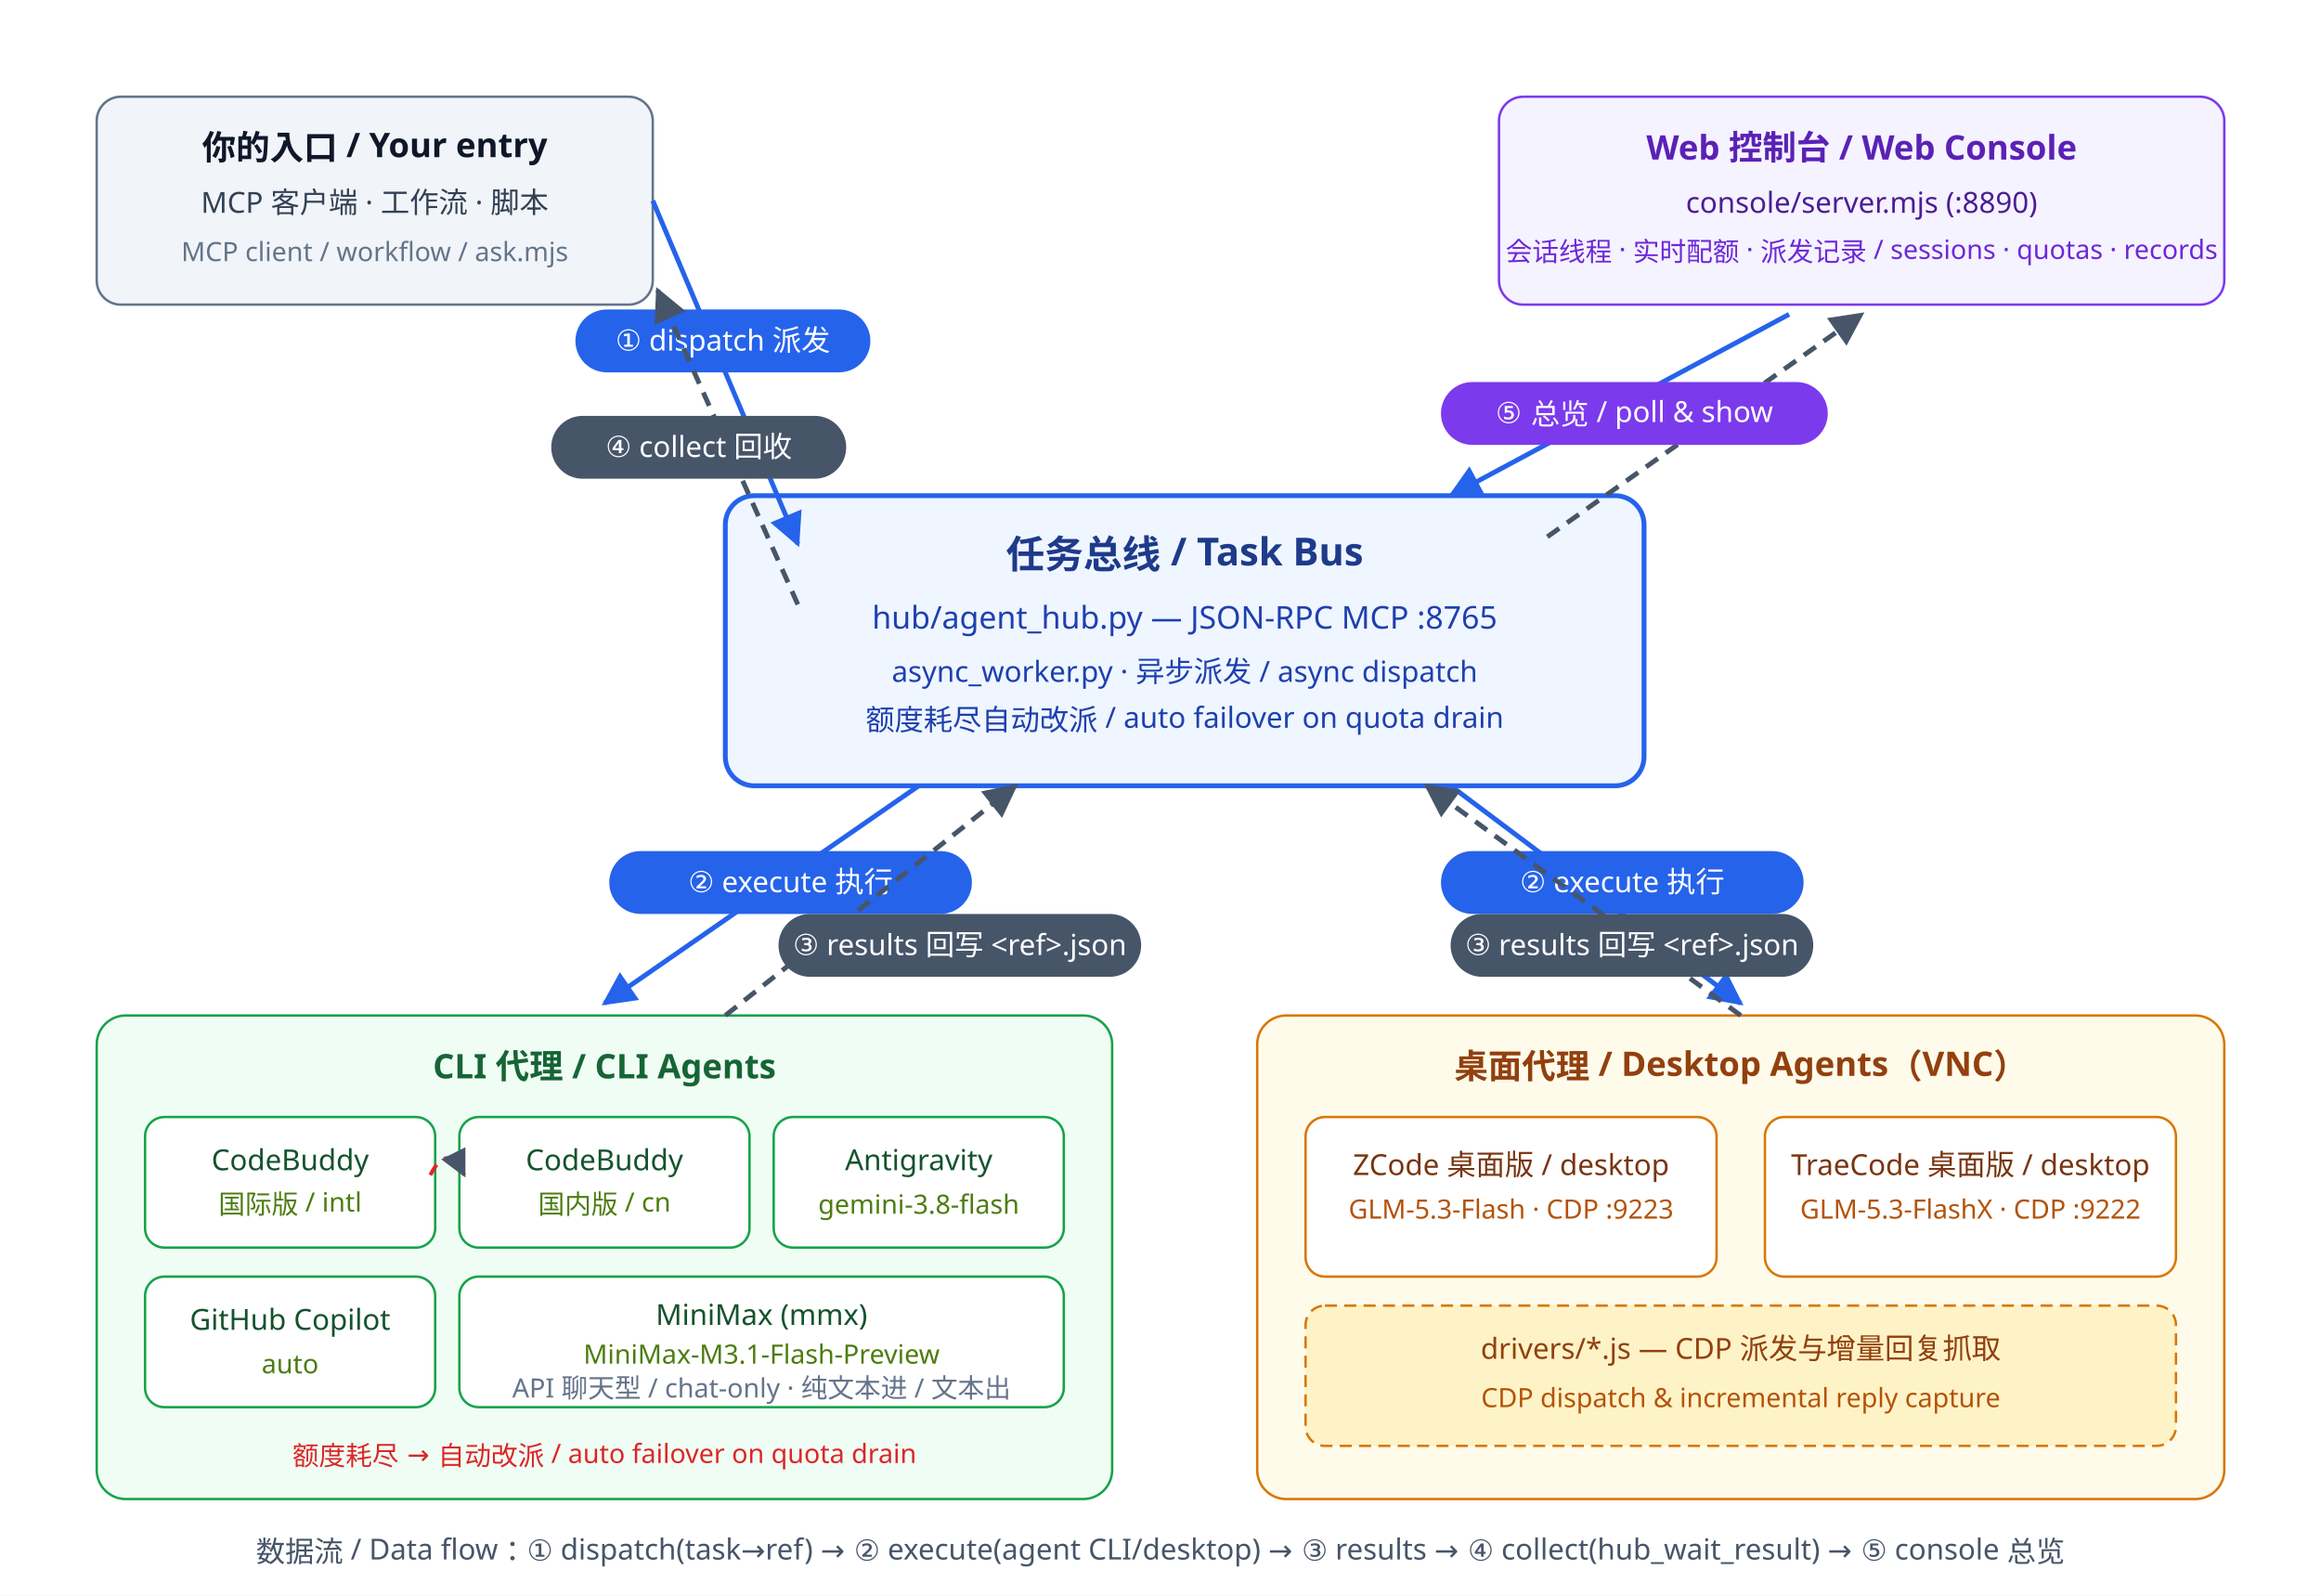
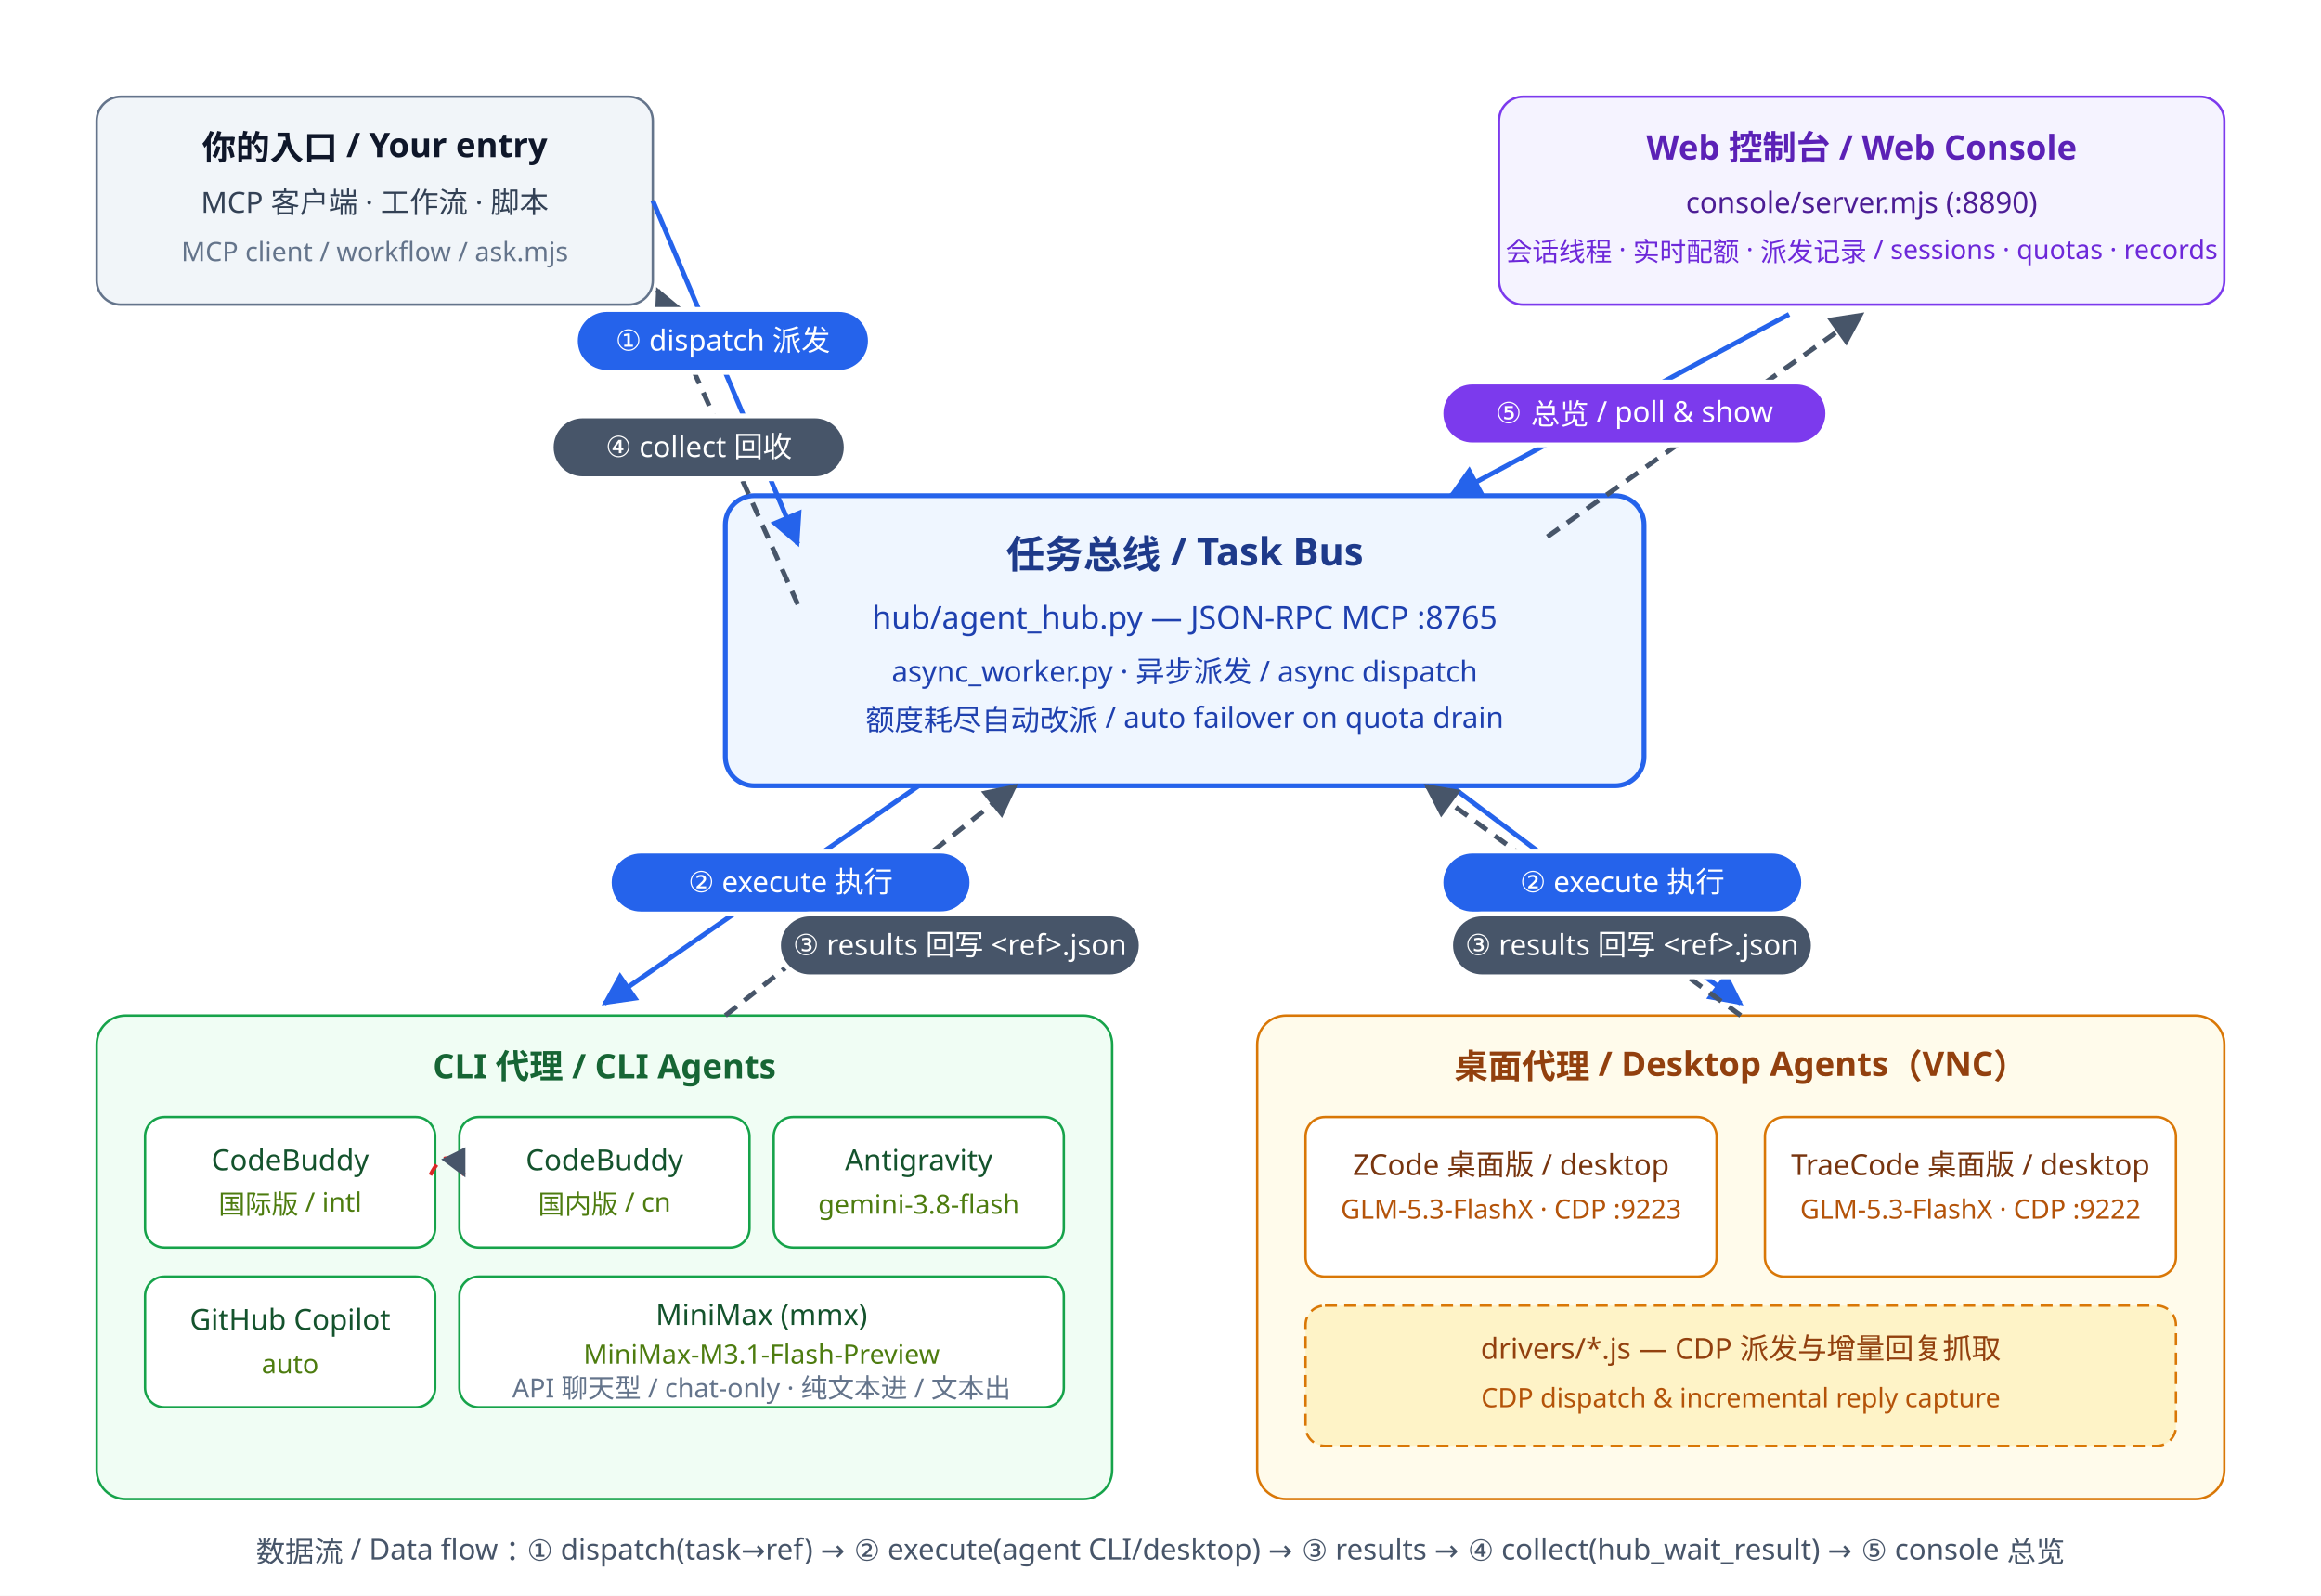
<svg xmlns="http://www.w3.org/2000/svg" width="960" height="660" viewBox="0 0 960 660" font-family="Segoe UI, PingFang SC, Microsoft YaHei, sans-serif">
  <defs>
    <marker id="arr" viewBox="0 0 10 10" refX="9" refY="5" markerWidth="7" markerHeight="7" orient="auto-start-reverse">
      <path d="M0,0 L10,5 L0,10 z" fill="#475569" />
    </marker>
    <marker id="arrB" viewBox="0 0 10 10" refX="9" refY="5" markerWidth="7" markerHeight="7" orient="auto-start-reverse">
      <path d="M0,0 L10,5 L0,10 z" fill="#2563eb" />
    </marker>
  </defs>
  <rect width="960" height="660" fill="#ffffff" />
  <rect x="40" y="40" width="230" height="86" rx="10" fill="#f1f5f9" stroke="#64748b" />
  <text x="155" y="66" text-anchor="middle" font-size="14" font-weight="bold" fill="#0f172a">你的入口 / Your entry</text>
  <text x="155" y="88" text-anchor="middle" font-size="12" fill="#334155">MCP 客户端 · 工作流 · 脚本</text>
  <text x="155" y="108" text-anchor="middle" font-size="11" fill="#64748b">MCP client / workflow / ask.mjs</text>
  <rect x="620" y="40" width="300" height="86" rx="10" fill="#f5f3ff" stroke="#7c3aed" />
  <text x="770" y="66" text-anchor="middle" font-size="14" font-weight="bold" fill="#5b21b6">Web 控制台 / Web Console</text>
  <text x="770" y="88" text-anchor="middle" font-size="12" fill="#4c1d95">console/server.mjs (:8890)</text>
  <text x="770" y="108" text-anchor="middle" font-size="11" fill="#6d28d9">会话线程 · 实时配额 · 派发记录 / sessions · quotas · records</text>
  <rect x="300" y="205" width="380" height="120" rx="12" fill="#eff6ff" stroke="#2563eb" stroke-width="2" />
  <text x="490" y="235" text-anchor="middle" font-size="16" font-weight="bold" fill="#1e3a8a">任务总线 / Task Bus</text>
  <text x="490" y="260" text-anchor="middle" font-size="13" fill="#1e40af">hub/agent_hub.py — JSON-RPC MCP :8765</text>
  <text x="490" y="282" text-anchor="middle" font-size="12" fill="#1e40af">async_worker.py · 异步派发 / async dispatch</text>
  <text x="490" y="302" text-anchor="middle" font-size="12" fill="#1e40af">额度耗尽自动改派 / auto failover on quota drain</text>
-   <line x1="270" y1="83" x2="330" y2="225" stroke="#2563eb" stroke-width="2" marker-end="url(#arrB)" />
-   <rect x="238" y="128" width="122" height="26" rx="13" fill="#2563eb" />
-   <text x="299" y="145" text-anchor="middle" font-size="12" fill="#ffffff">① dispatch 派发</text>
-   <line x1="330" y1="250" x2="272" y2="120" stroke="#475569" stroke-width="2" stroke-dasharray="6 4" marker-end="url(#arr)" />
-   <rect x="228" y="172" width="122" height="26" rx="13" fill="#475569" />
-   <text x="289" y="189" text-anchor="middle" font-size="12" fill="#ffffff">④ collect 回收</text>
-   <line x1="740" y1="130" x2="600" y2="205" stroke="#2563eb" stroke-width="2" marker-end="url(#arrB)" />
-   <line x1="640" y1="222" x2="770" y2="130" stroke="#475569" stroke-width="2" stroke-dasharray="6 4" marker-end="url(#arr)" />
-   <rect x="596" y="158" width="160" height="26" rx="13" fill="#7c3aed" />
-   <text x="676" y="175" text-anchor="middle" font-size="12" fill="#ffffff">⑤ 总览 / poll &amp; show</text>
  <rect x="40" y="420" width="420" height="200" rx="12" fill="#f0fdf4" stroke="#16a34a" />
  <text x="250" y="446" text-anchor="middle" font-size="14" font-weight="bold" fill="#166534">CLI 代理 / CLI Agents</text>
  <rect x="60" y="462" width="120" height="54" rx="8" fill="#ffffff" stroke="#16a34a" />
  <text x="120" y="484" text-anchor="middle" font-size="12" fill="#14532d">CodeBuddy</text>
  <text x="120" y="502" text-anchor="middle" font-size="11" fill="#4d7c0f">国际版 / intl</text>
  <rect x="190" y="462" width="120" height="54" rx="8" fill="#ffffff" stroke="#16a34a" />
  <text x="250" y="484" text-anchor="middle" font-size="12" fill="#14532d">CodeBuddy</text>
  <text x="250" y="502" text-anchor="middle" font-size="11" fill="#4d7c0f">国内版 / cn</text>
  <rect x="320" y="462" width="120" height="54" rx="8" fill="#ffffff" stroke="#16a34a" />
  <text x="380" y="484" text-anchor="middle" font-size="12" fill="#14532d">Antigravity</text>
  <text x="380" y="502" text-anchor="middle" font-size="11" fill="#4d7c0f">gemini-3.8-flash</text>
  <rect x="60" y="528" width="120" height="54" rx="8" fill="#ffffff" stroke="#16a34a" />
  <text x="120" y="550" text-anchor="middle" font-size="12" fill="#14532d">GitHub Copilot</text>
  <text x="120" y="568" text-anchor="middle" font-size="11" fill="#4d7c0f">auto</text>
  <rect x="190" y="528" width="250" height="54" rx="8" fill="#ffffff" stroke="#16a34a" />
  <text x="315" y="548" text-anchor="middle" font-size="12" fill="#14532d">MiniMax (mmx)</text>
  <text x="315" y="564" text-anchor="middle" font-size="11" fill="#4d7c0f">MiniMax-M3.1-Flash-Preview</text>
  <text x="315" y="578" text-anchor="middle" font-size="11" fill="#64748b">API 聊天型 / chat-only · 纯文本进 / 文本出</text>
-   <path d="M 178 486 Q 185 472 192 486" fill="none" stroke="#dc2626" stroke-width="1.6" stroke-dasharray="5 4" marker-end="url(#arr)" />
-   <text x="250" y="606" text-anchor="middle" font-size="11" fill="#dc2626">额度耗尽 → 自动改派 / auto failover on quota drain</text>
  <rect x="520" y="420" width="400" height="200" rx="12" fill="#fffbeb" stroke="#d97706" />
  <text x="720" y="446" text-anchor="middle" font-size="14" font-weight="bold" fill="#92400e">桌面代理 / Desktop Agents（VNC）</text>
  <rect x="540" y="462" width="170" height="66" rx="8" fill="#ffffff" stroke="#d97706" />
  <text x="625" y="486" text-anchor="middle" font-size="12" fill="#78350f">ZCode 桌面版 / desktop</text>
-   <text x="625" y="504" text-anchor="middle" font-size="11" fill="#b45309">GLM-5.3-Flash · CDP :9223</text>
+   <text x="625" y="504" text-anchor="middle" font-size="11" fill="#b45309">GLM-5.3-FlashX · CDP :9223</text>
  <rect x="730" y="462" width="170" height="66" rx="8" fill="#ffffff" stroke="#d97706" />
  <text x="815" y="486" text-anchor="middle" font-size="12" fill="#78350f">TraeCode 桌面版 / desktop</text>
  <text x="815" y="504" text-anchor="middle" font-size="11" fill="#b45309">GLM-5.3-FlashX · CDP :9222</text>
  <rect x="540" y="540" width="360" height="58" rx="8" fill="#fef3c7" stroke="#d97706" stroke-dasharray="5 3" />
  <text x="720" y="562" text-anchor="middle" font-size="12" fill="#92400e">drivers/*.js — CDP 派发与增量回复抓取</text>
  <text x="720" y="582" text-anchor="middle" font-size="11" fill="#b45309">CDP dispatch &amp; incremental reply capture</text>
+   <line x1="270" y1="83" x2="330" y2="225" stroke="#2563eb" stroke-width="2" marker-end="url(#arrB)" />
+   <line x1="330" y1="250" x2="272" y2="120" stroke="#475569" stroke-width="2" stroke-dasharray="6 4" marker-end="url(#arr)" />
+   <line x1="740" y1="130" x2="600" y2="205" stroke="#2563eb" stroke-width="2" marker-end="url(#arrB)" />
+   <line x1="640" y1="222" x2="770" y2="130" stroke="#475569" stroke-width="2" stroke-dasharray="6 4" marker-end="url(#arr)" />
  <line x1="380" y1="325" x2="250" y2="415" stroke="#2563eb" stroke-width="2" marker-end="url(#arrB)" />
-   <rect x="252" y="352" width="150" height="26" rx="13" fill="#2563eb" />
+   <line x1="600" y1="325" x2="720" y2="415" stroke="#2563eb" stroke-width="2" marker-end="url(#arrB)" />
+   <line x1="300" y1="420" x2="420" y2="325" stroke="#475569" stroke-width="2" stroke-dasharray="6 4" marker-end="url(#arr)" />
+   <line x1="720" y1="420" x2="590" y2="325" stroke="#475569" stroke-width="2" stroke-dasharray="6 4" marker-end="url(#arr)" />
+   <path d="M 178 486 Q 185 472 192 486" fill="none" stroke="#dc2626" stroke-width="1.6" stroke-dasharray="5 4" marker-end="url(#arr)" />
+   <rect x="238" y="128" width="122" height="26" rx="13" fill="#2563eb" stroke="#ffffff" stroke-width="2" />
+   <text x="299" y="145" text-anchor="middle" font-size="12" fill="#ffffff">① dispatch 派发</text>
+   <rect x="228" y="172" width="122" height="26" rx="13" fill="#475569" stroke="#ffffff" stroke-width="2" />
+   <text x="289" y="189" text-anchor="middle" font-size="12" fill="#ffffff">④ collect 回收</text>
+   <rect x="596" y="158" width="160" height="26" rx="13" fill="#7c3aed" stroke="#ffffff" stroke-width="2" />
+   <text x="676" y="175" text-anchor="middle" font-size="12" fill="#ffffff">⑤ 总览 / poll &amp; show</text>
+   <rect x="252" y="352" width="150" height="26" rx="13" fill="#2563eb" stroke="#ffffff" stroke-width="2" />
  <text x="327" y="369" text-anchor="middle" font-size="12" fill="#ffffff">② execute 执行</text>
-   <line x1="600" y1="325" x2="720" y2="415" stroke="#2563eb" stroke-width="2" marker-end="url(#arrB)" />
-   <rect x="596" y="352" width="150" height="26" rx="13" fill="#2563eb" />
+   <rect x="596" y="352" width="150" height="26" rx="13" fill="#2563eb" stroke="#ffffff" stroke-width="2" />
  <text x="671" y="369" text-anchor="middle" font-size="12" fill="#ffffff">② execute 执行</text>
-   <line x1="300" y1="420" x2="420" y2="325" stroke="#475569" stroke-width="2" stroke-dasharray="6 4" marker-end="url(#arr)" />
-   <rect x="322" y="378" width="150" height="26" rx="13" fill="#475569" />
+   <rect x="322" y="378" width="150" height="26" rx="13" fill="#475569" stroke="#ffffff" stroke-width="2" />
  <text x="397" y="395" text-anchor="middle" font-size="12" fill="#ffffff">③ results 回写 &lt;ref&gt;.json</text>
-   <line x1="720" y1="420" x2="590" y2="325" stroke="#475569" stroke-width="2" stroke-dasharray="6 4" marker-end="url(#arr)" />
-   <rect x="600" y="378" width="150" height="26" rx="13" fill="#475569" />
+   <rect x="600" y="378" width="150" height="26" rx="13" fill="#475569" stroke="#ffffff" stroke-width="2" />
  <text x="675" y="395" text-anchor="middle" font-size="12" fill="#ffffff">③ results 回写 &lt;ref&gt;.json</text>
  <text x="480" y="646" text-anchor="middle" font-size="12" fill="#475569">数据流 / Data flow：① dispatch(task→ref) → ② execute(agent CLI/desktop) → ③ results → ④ collect(hub_wait_result) → ⑤ console 总览</text>
</svg>
